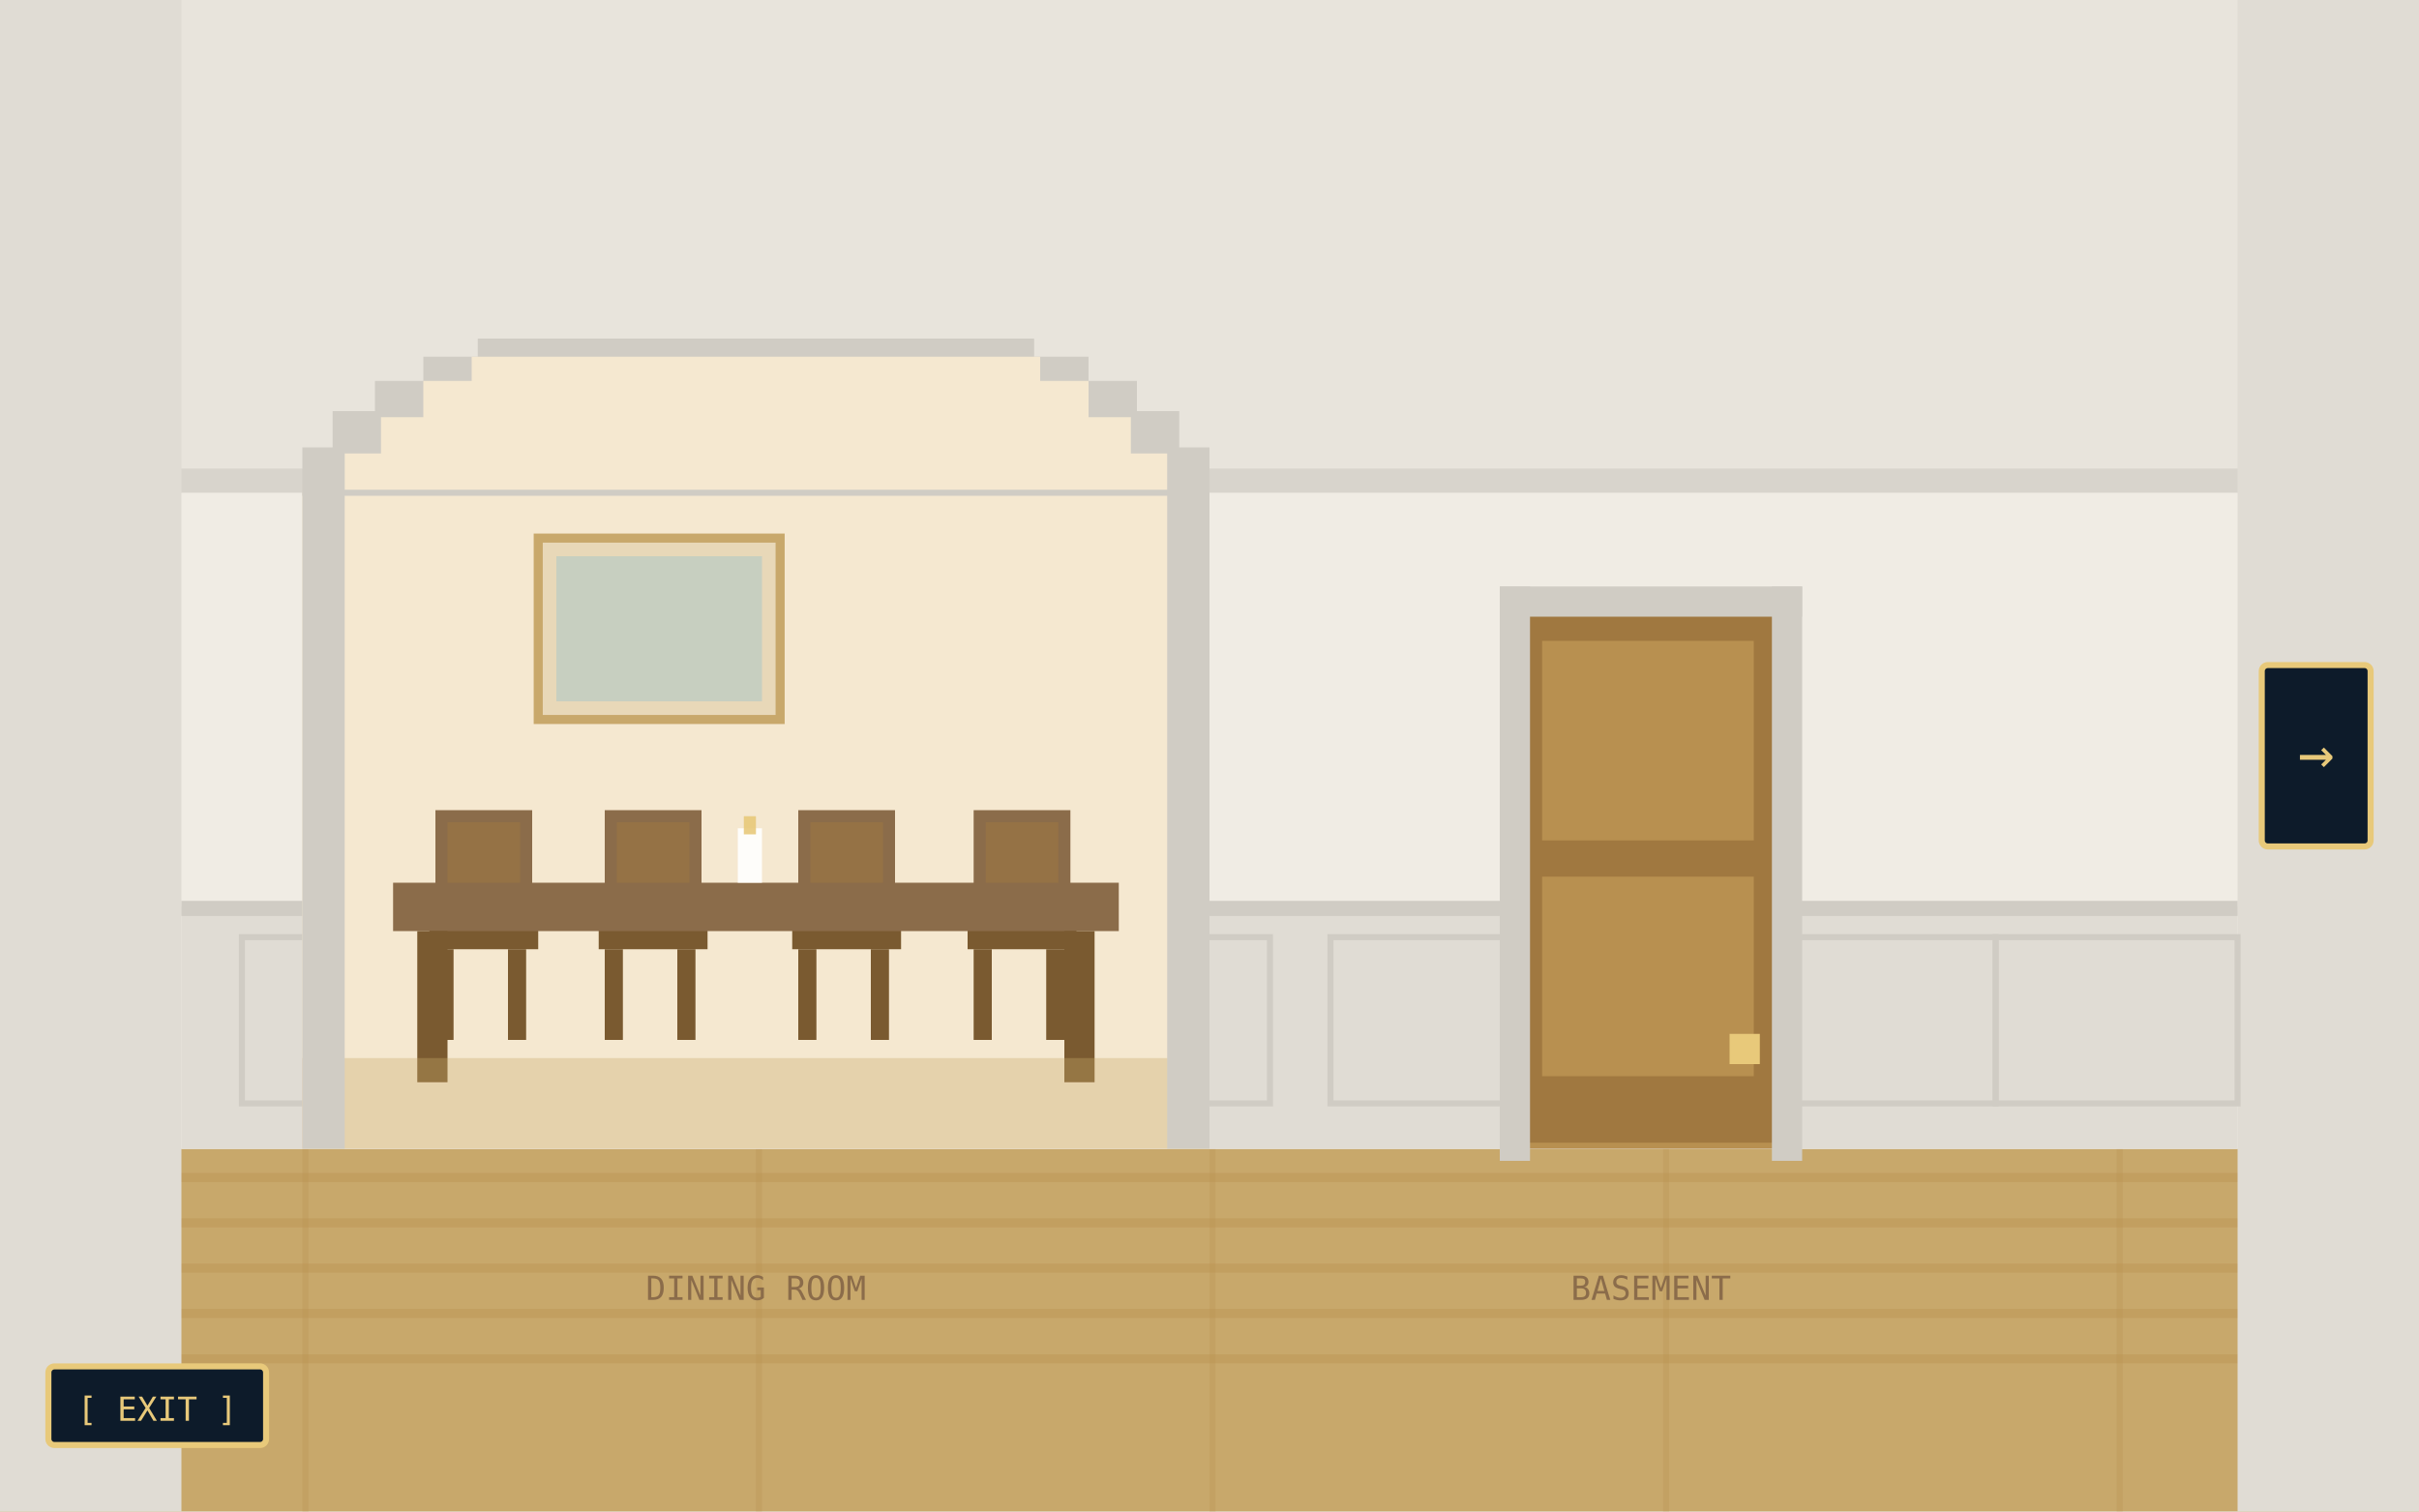
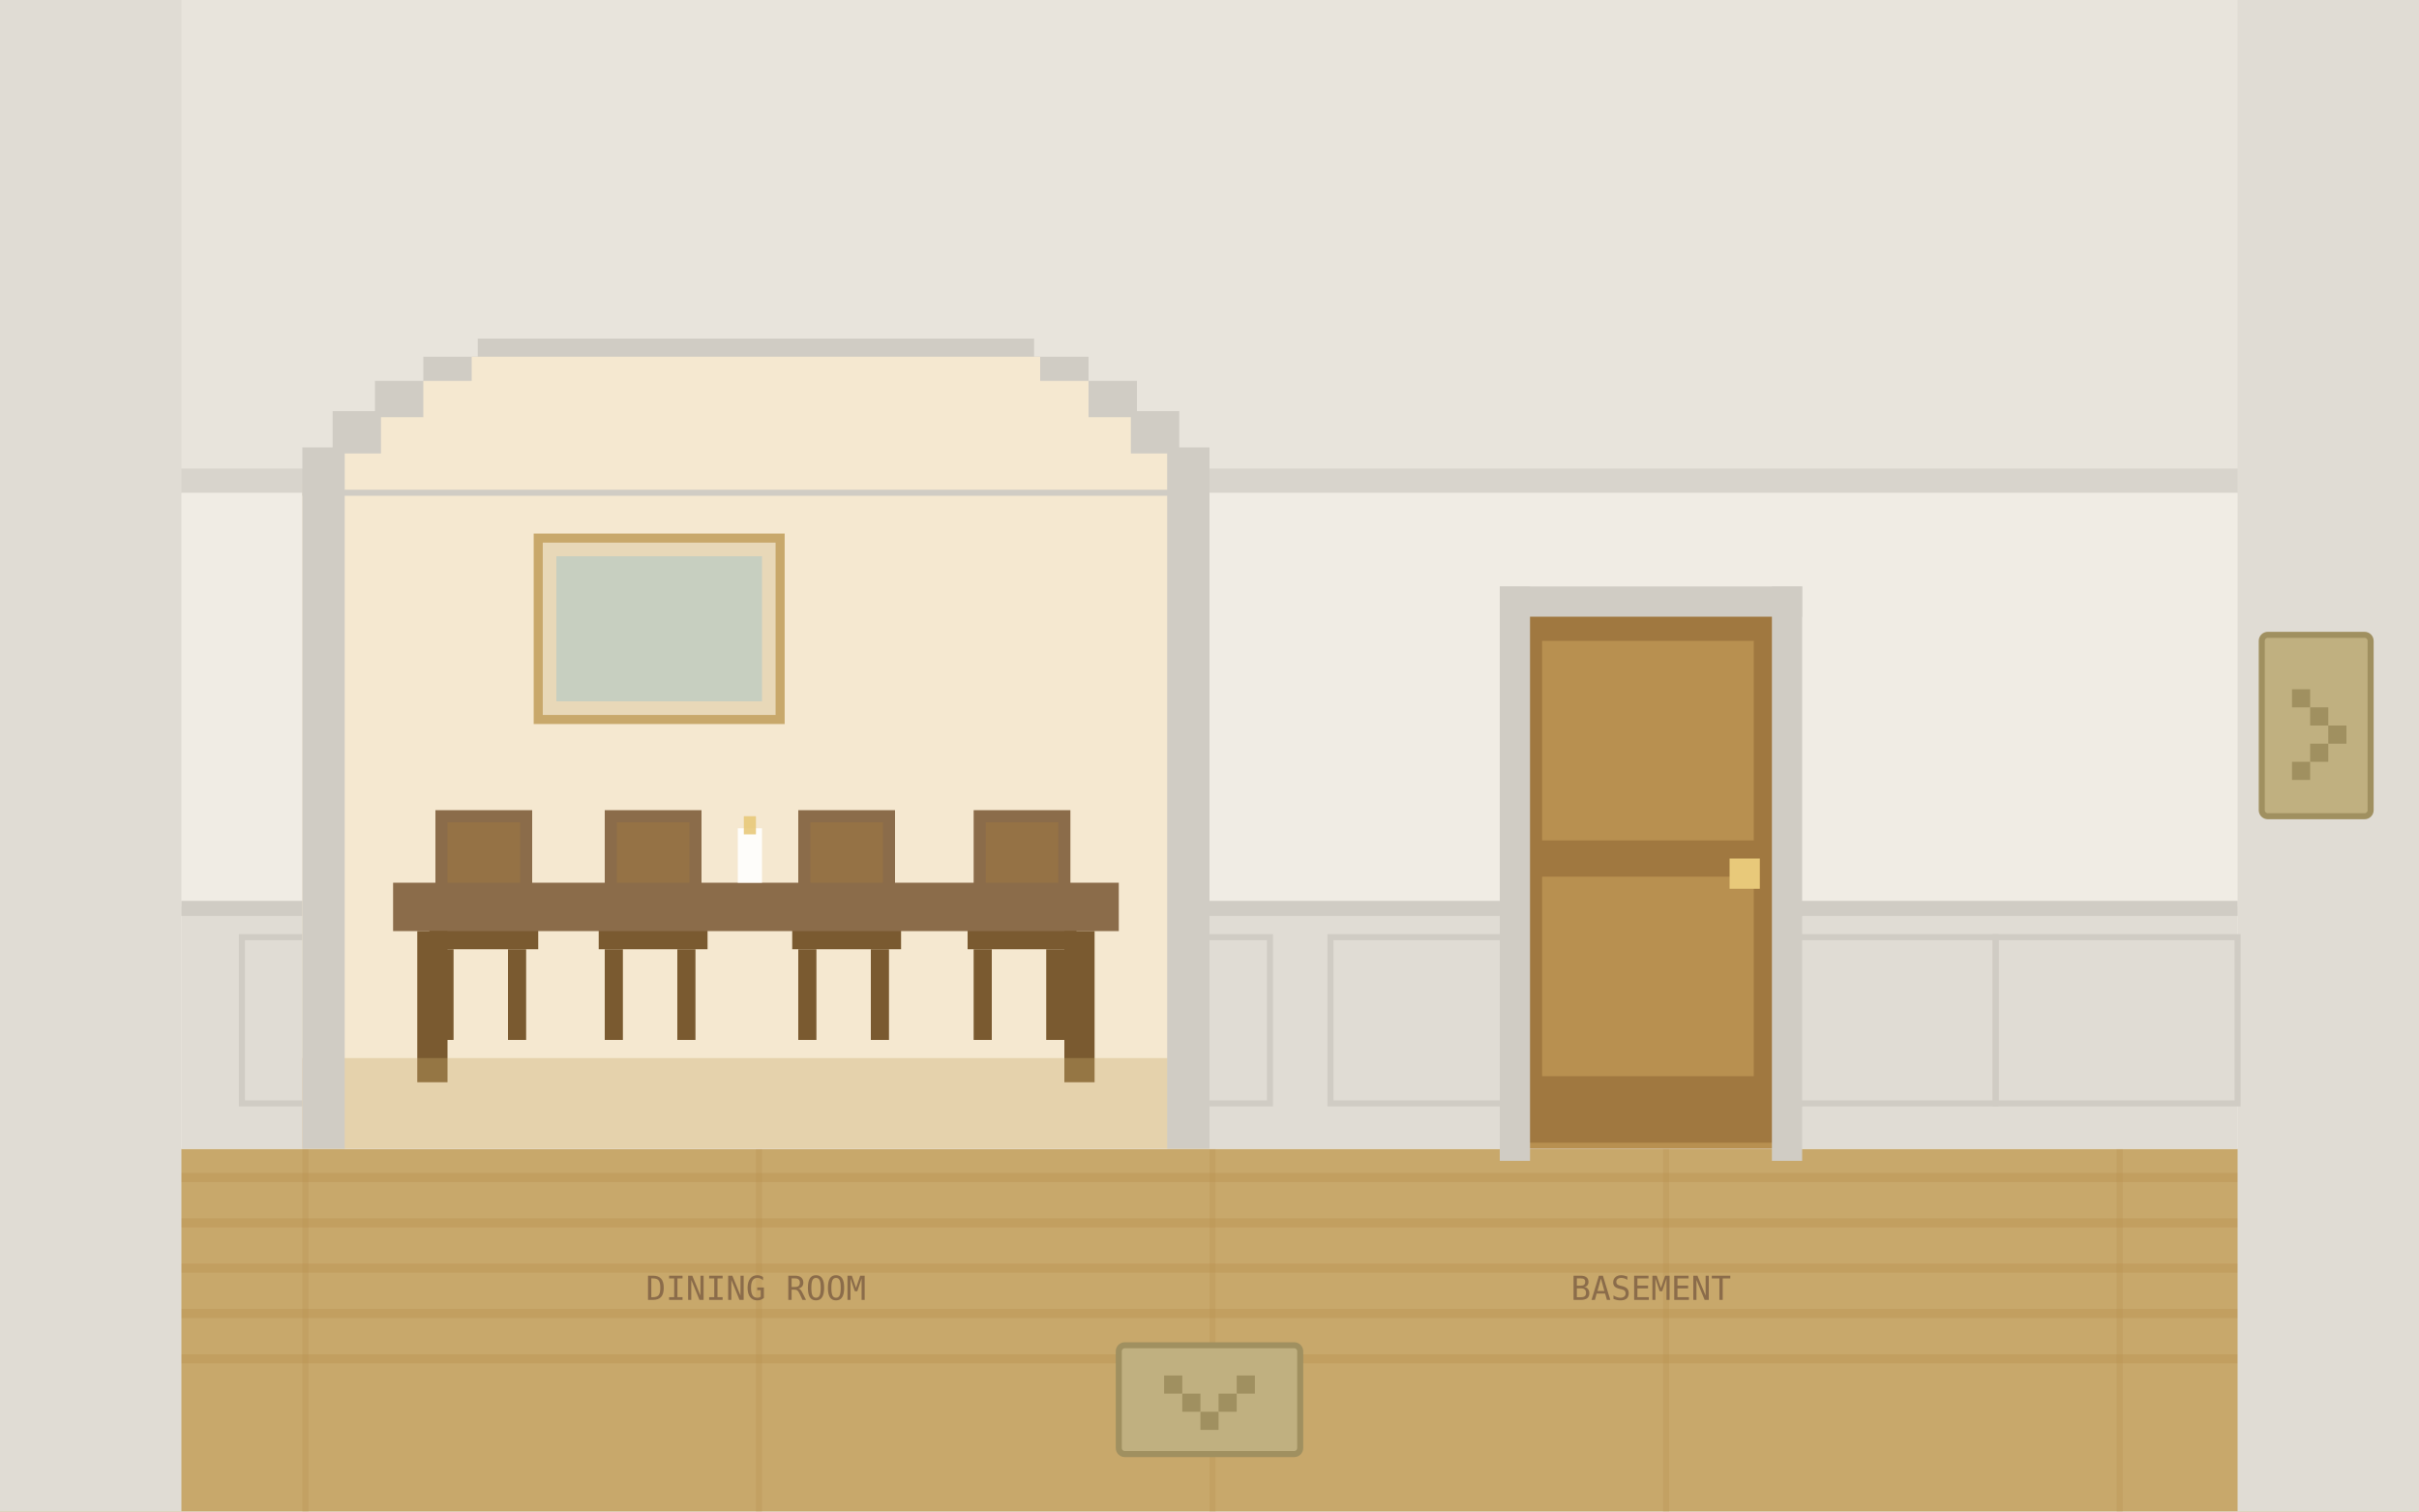
<svg xmlns="http://www.w3.org/2000/svg" viewBox="0 0 800 500">
  <rect x="0" y="380" width="800" height="120" fill="#c8a86b" />
  <rect x="0" y="388" width="800" height="3" fill="#b89050" opacity="0.4" />
  <rect x="0" y="403" width="800" height="3" fill="#b89050" opacity="0.4" />
  <rect x="0" y="418" width="800" height="3" fill="#b89050" opacity="0.4" />
  <rect x="0" y="433" width="800" height="3" fill="#b89050" opacity="0.4" />
  <rect x="0" y="448" width="800" height="3" fill="#b89050" opacity="0.4" />
  <rect x="100" y="380" width="2" height="120" fill="#b89050" opacity="0.3" />
  <rect x="250" y="380" width="2" height="120" fill="#b89050" opacity="0.3" />
  <rect x="400" y="380" width="2" height="120" fill="#b89050" opacity="0.3" />
  <rect x="550" y="380" width="2" height="120" fill="#b89050" opacity="0.3" />
  <rect x="700" y="380" width="2" height="120" fill="#b89050" opacity="0.3" />
  <rect x="0" y="160" width="800" height="220" fill="#f0ece4" />
  <rect x="0" y="0" width="800" height="160" fill="#e8e4dc" />
  <rect x="0" y="155" width="800" height="8" fill="#d8d4cc" />
  <rect x="0" y="0" width="60" height="500" fill="#e0dcd4" />
  <rect x="740" y="0" width="60" height="500" fill="#e0dcd4" />
  <rect x="60" y="300" width="680" height="80" fill="#e0dcd4" />
  <rect x="60" y="298" width="680" height="5" fill="#d0ccc4" />
  <rect x="80" y="310" width="100" height="55" fill="none" stroke="#d0ccc4" stroke-width="2" />
  <rect x="200" y="310" width="100" height="55" fill="none" stroke="#d0ccc4" stroke-width="2" />
  <rect x="320" y="310" width="100" height="55" fill="none" stroke="#d0ccc4" stroke-width="2" />
  <rect x="440" y="310" width="100" height="55" fill="none" stroke="#d0ccc4" stroke-width="2" />
  <rect x="560" y="310" width="100" height="55" fill="none" stroke="#d0ccc4" stroke-width="2" />
  <rect x="660" y="310" width="80" height="55" fill="none" stroke="#d0ccc4" stroke-width="2" />
  <rect x="100" y="160" width="300" height="220" fill="#f5e8d0" />
  <rect x="178" y="178" width="80" height="60" fill="#e8d8b8" stroke="#c8a86b" stroke-width="3" />
  <rect x="184" y="184" width="68" height="48" fill="#7AB8D4" opacity="0.3" />
  <rect x="142" y="300" width="36" height="14" fill="#7a5a30" />
  <rect x="144" y="268" width="32" height="32" fill="#8B6C4A" />
  <rect x="148" y="272" width="24" height="24" fill="#a07840" opacity="0.5" />
  <rect x="144" y="314" width="6" height="30" fill="#7a5a30" />
  <rect x="168" y="314" width="6" height="30" fill="#7a5a30" />
  <rect x="198" y="300" width="36" height="14" fill="#7a5a30" />
  <rect x="200" y="268" width="32" height="32" fill="#8B6C4A" />
  <rect x="204" y="272" width="24" height="24" fill="#a07840" opacity="0.5" />
  <rect x="200" y="314" width="6" height="30" fill="#7a5a30" />
  <rect x="224" y="314" width="6" height="30" fill="#7a5a30" />
  <rect x="262" y="300" width="36" height="14" fill="#7a5a30" />
  <rect x="264" y="268" width="32" height="32" fill="#8B6C4A" />
  <rect x="268" y="272" width="24" height="24" fill="#a07840" opacity="0.5" />
  <rect x="264" y="314" width="6" height="30" fill="#7a5a30" />
  <rect x="288" y="314" width="6" height="30" fill="#7a5a30" />
  <rect x="320" y="300" width="36" height="14" fill="#7a5a30" />
  <rect x="322" y="268" width="32" height="32" fill="#8B6C4A" />
  <rect x="326" y="272" width="24" height="24" fill="#a07840" opacity="0.5" />
  <rect x="322" y="314" width="6" height="30" fill="#7a5a30" />
  <rect x="346" y="314" width="6" height="30" fill="#7a5a30" />
  <rect x="130" y="292" width="240" height="16" fill="#8B6C4A" />
  <rect x="138" y="308" width="10" height="50" fill="#7a5a30" />
  <rect x="352" y="308" width="10" height="50" fill="#7a5a30" />
  <rect x="244" y="274" width="8" height="18" fill="#fff" opacity="0.9" />
  <rect x="246" y="270" width="4" height="6" fill="#E8C97A" opacity="0.9" />
  <rect x="100" y="350" width="300" height="30" fill="#c8a86b" opacity="0.35" />
  <rect x="100" y="160" width="14" height="220" fill="#d0ccc4" />
  <rect x="386" y="160" width="14" height="220" fill="#d0ccc4" />
  <rect x="100" y="148" width="300" height="16" fill="#d0ccc4" />
  <rect x="110" y="136" width="280" height="14" fill="#d0ccc4" />
  <rect x="124" y="126" width="252" height="12" fill="#d0ccc4" />
  <rect x="140" y="118" width="220" height="10" fill="#d0ccc4" />
  <rect x="158" y="112" width="184" height="10" fill="#d0ccc4" />
  <rect x="114" y="150" width="272" height="12" fill="#f5e8d0" />
  <rect x="126" y="138" width="248" height="14" fill="#f5e8d0" />
  <rect x="140" y="126" width="220" height="14" fill="#f5e8d0" />
  <rect x="156" y="118" width="188" height="10" fill="#f5e8d0" />
  <text x="250" y="430" text-anchor="middle" font-family="monospace" font-size="11" fill="#8B6C4A">DINING ROOM</text>
  <rect x="500" y="200" width="90" height="180" fill="#b89050" />
  <rect x="502" y="202" width="86" height="176" fill="#a07840" />
  <rect x="510" y="212" width="70" height="66" fill="#b89050" />
  <rect x="510" y="290" width="70" height="66" fill="#b89050" />
-   <rect x="572" y="342" width="10" height="10" fill="#E8C97A" />
+   <rect x="572" y="284" width="10" height="10" fill="#E8C97A" />
  <rect x="496" y="194" width="100" height="10" fill="#d0ccc4" />
  <rect x="496" y="194" width="10" height="190" fill="#d0ccc4" />
  <rect x="586" y="194" width="10" height="190" fill="#d0ccc4" />
  <text x="546" y="430" text-anchor="middle" font-family="monospace" font-size="11" fill="#8B6C4A">BASEMENT</text>
  <a style="cursor:pointer">
-     <rect x="748" y="220" width="36" height="60" fill="#0d1b2a" stroke="#E8C97A" stroke-width="2" rx="2" />
-     <text x="766" y="256" text-anchor="middle" font-family="monospace" font-size="20" fill="#E8C97A">→</text>
+     <rect x="370" y="445" width="60" height="36" fill="#c0b080" stroke="#a09060" stroke-width="2" rx="2" />
+     <rect x="409" y="455" width="6" height="6" fill="#a09060" />
+     <rect x="403" y="461" width="6" height="6" fill="#a09060" />
+     <rect x="397" y="467" width="6" height="6" fill="#a09060" />
+     <rect x="391" y="461" width="6" height="6" fill="#a09060" />
+     <rect x="385" y="455" width="6" height="6" fill="#a09060" />
  </a>
  <a style="cursor:pointer">
-     <rect x="100" y="160" width="300" height="220" fill="transparent" />
-   </a>
-   <a style="cursor:pointer">
-     <rect x="16" y="452" width="72" height="26" fill="#0d1b2a" stroke="#E8C97A" stroke-width="2" rx="2" />
-     <text x="52" y="470" text-anchor="middle" font-family="monospace" font-size="11" fill="#E8C97A">[ EXIT ]</text>
+     <rect x="748" y="210" width="36" height="60" fill="#c0b080" stroke="#a09060" stroke-width="2" rx="2" />
+     <rect x="758" y="228" width="6" height="6" fill="#a09060" />
+     <rect x="764" y="234" width="6" height="6" fill="#a09060" />
+     <rect x="770" y="240" width="6" height="6" fill="#a09060" />
+     <rect x="764" y="246" width="6" height="6" fill="#a09060" />
+     <rect x="758" y="252" width="6" height="6" fill="#a09060" />
  </a>
</svg>
